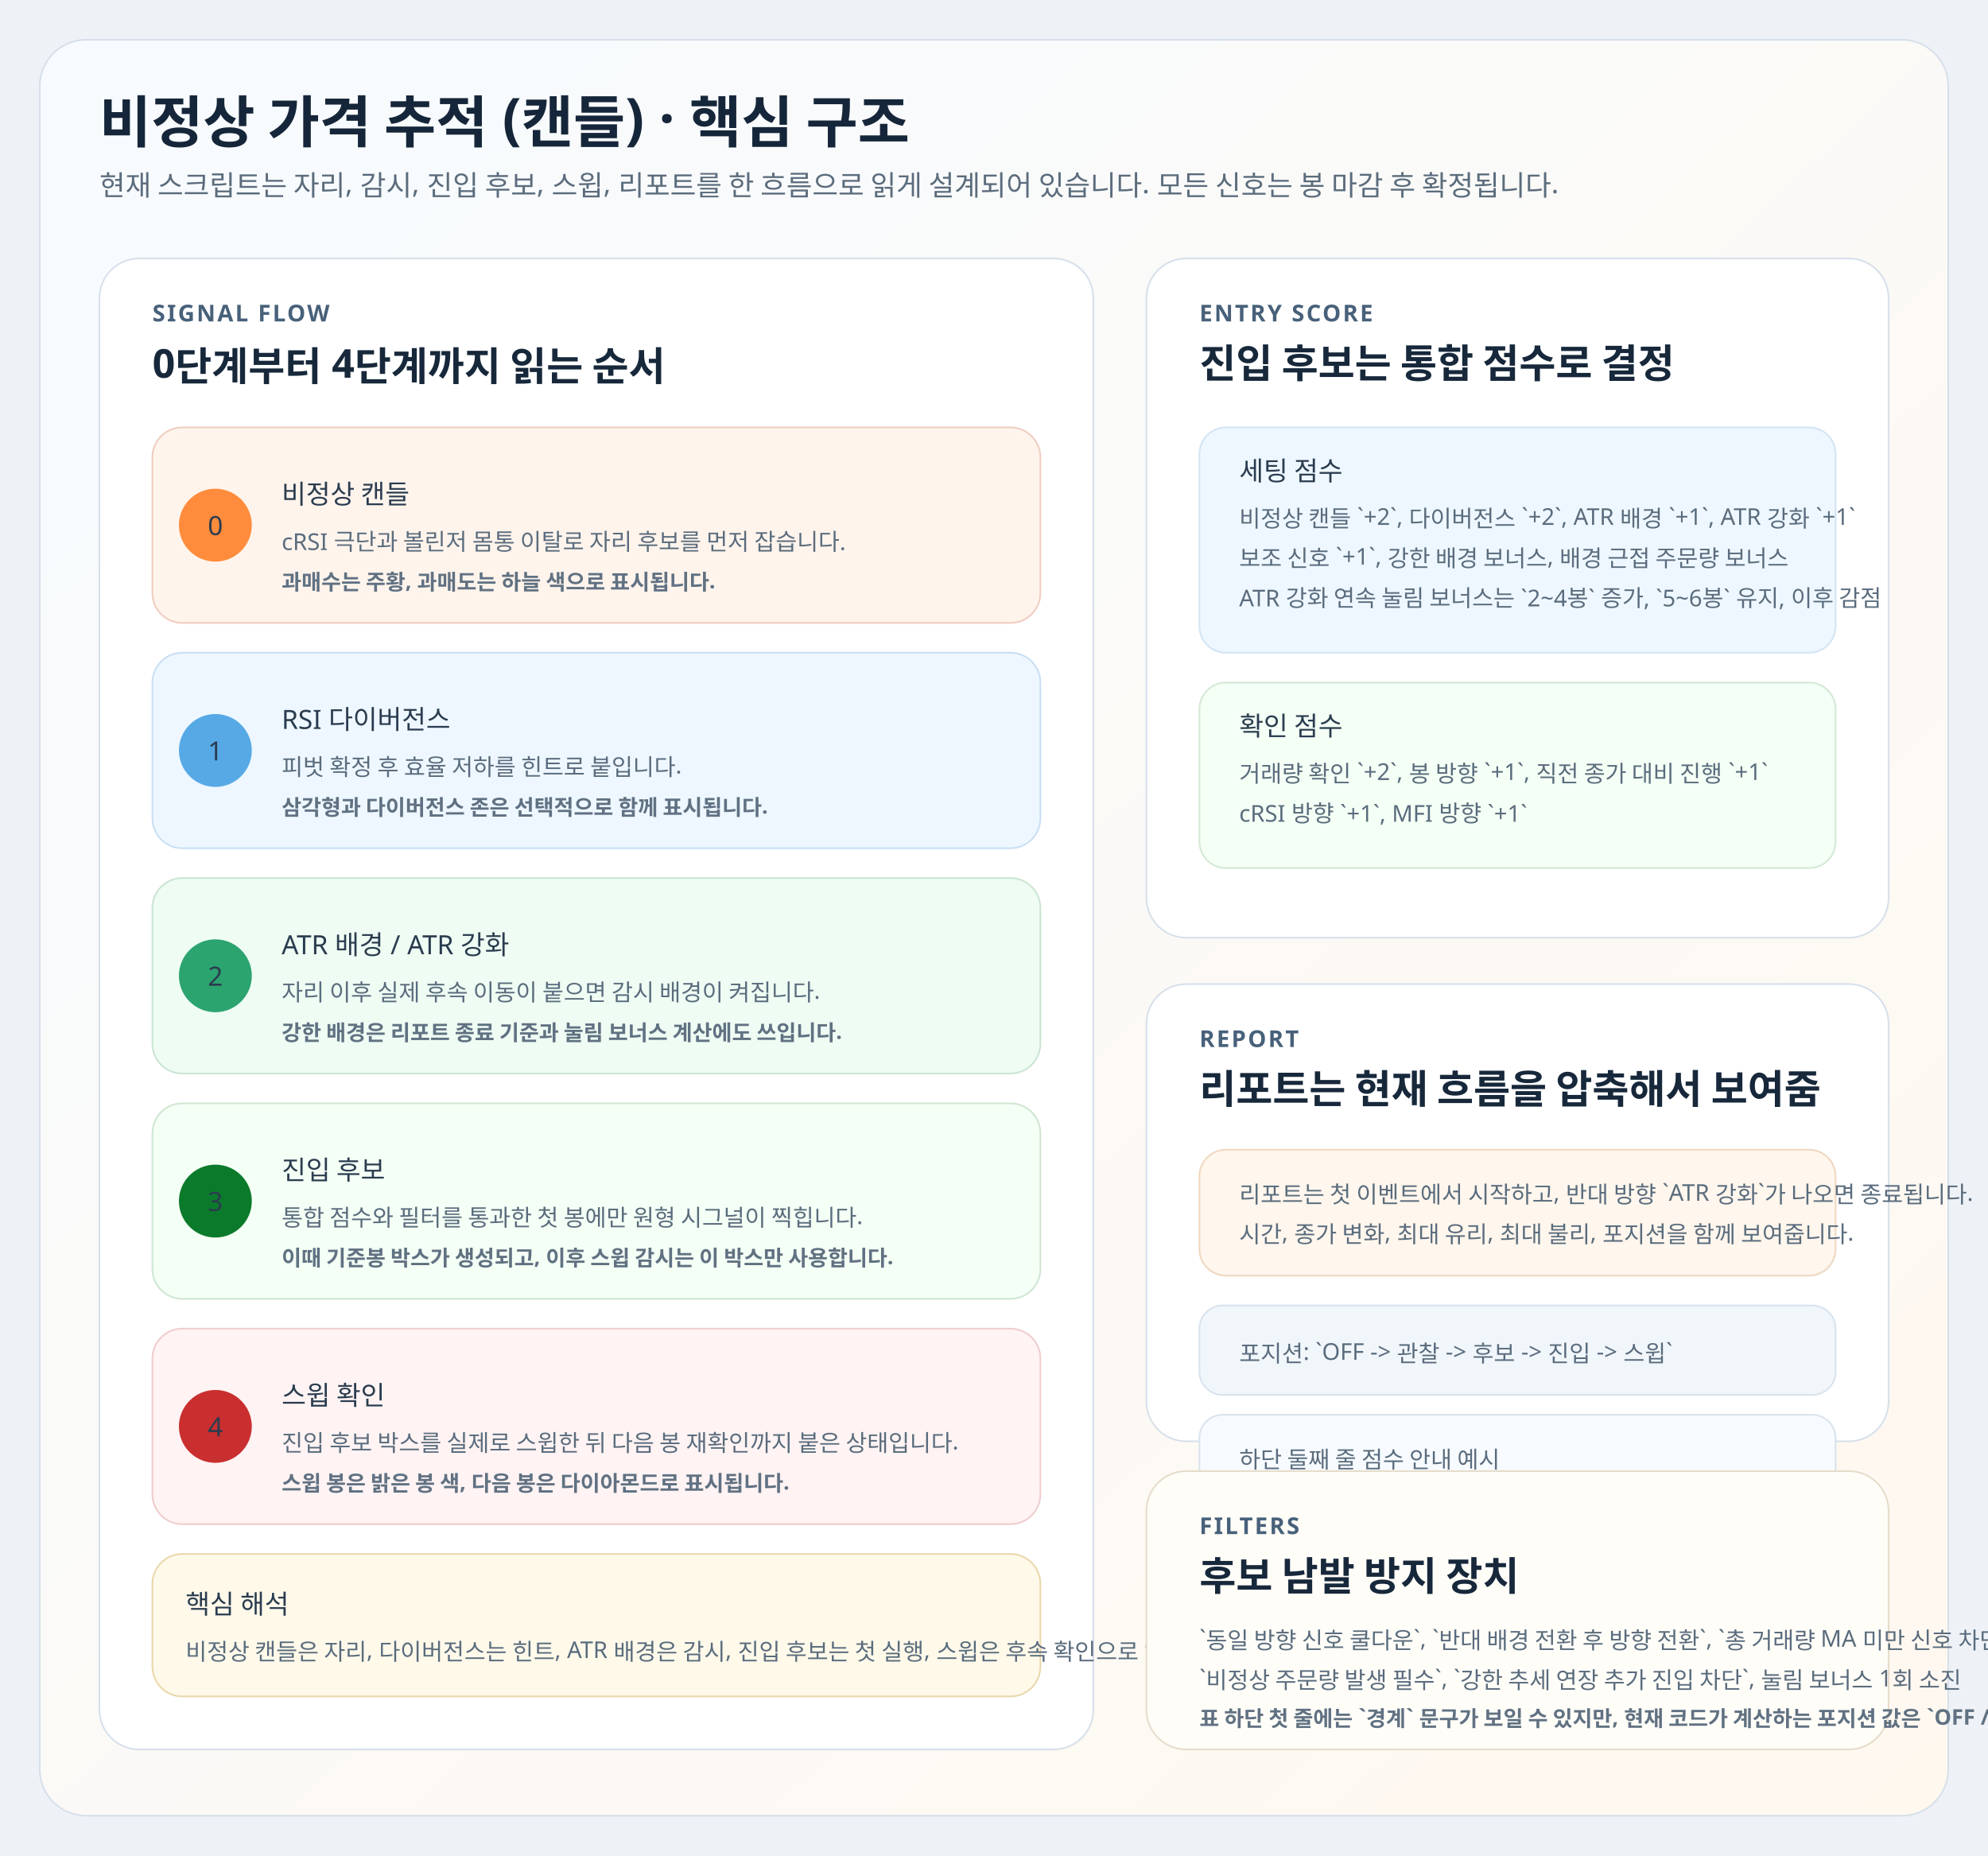
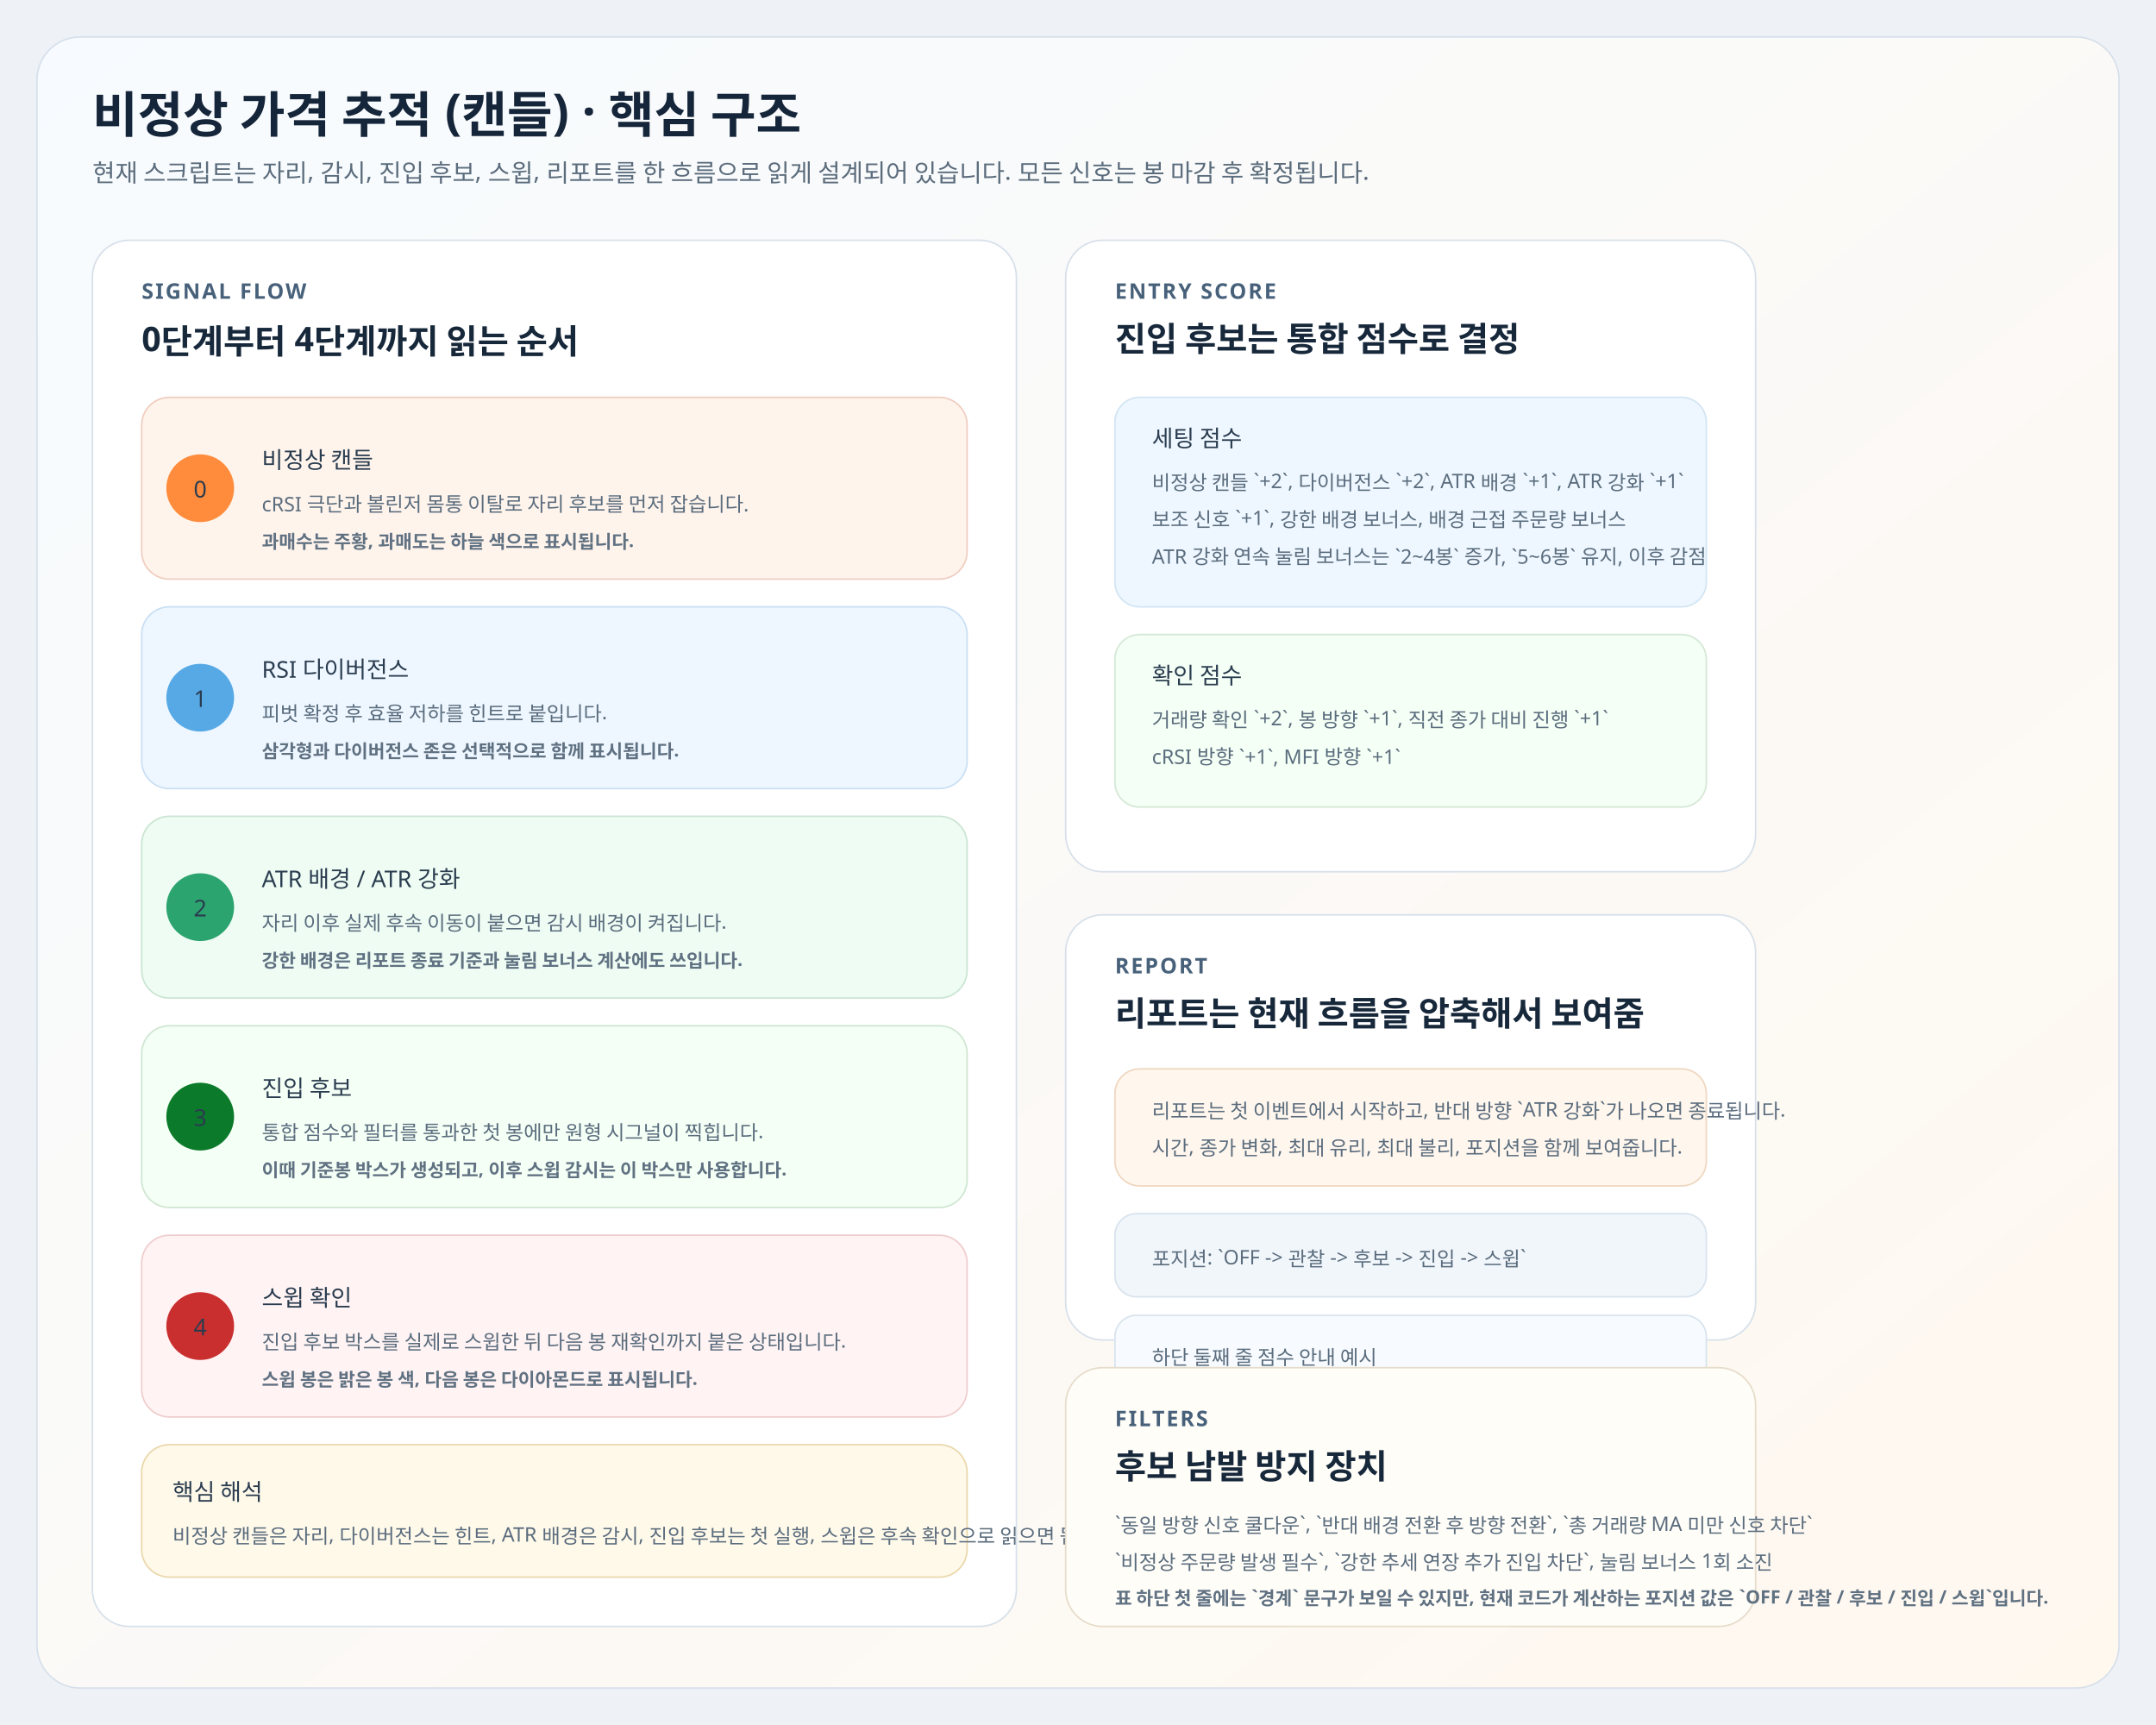
- <svg xmlns="http://www.w3.org/2000/svg" width="1200" height="1120" viewBox="0 0 1200 1120" role="img" aria-labelledby="title desc">
+ <svg xmlns="http://www.w3.org/2000/svg" width="1400" height="1120" viewBox="0 0 1400 1120" role="img" aria-labelledby="title desc">
  <defs>
    <linearGradient id="bg" x1="0%" y1="0%" x2="100%" y2="100%">
      <stop offset="0%" stop-color="#f7fbff" />
      <stop offset="100%" stop-color="#fff8ef" />
    </linearGradient>
    <style>
-       .title { font: 700 34px 'Pretendard','Apple SD Gothic Neo','Malgun Gothic',sans-serif; fill: #16263a; }
-       .subtitle { font: 500 17px 'Pretendard','Apple SD Gothic Neo','Malgun Gothic',sans-serif; fill: #5b6c7c; }
+       .title { font: 700 32px 'Pretendard','Apple SD Gothic Neo','Malgun Gothic',sans-serif; fill: #16263a; }
+       .subtitle { font: 500 16px 'Pretendard','Apple SD Gothic Neo','Malgun Gothic',sans-serif; fill: #5b6c7c; }
      .section { font: 700 14px 'Pretendard','Apple SD Gothic Neo','Malgun Gothic',sans-serif; fill: #48617a; letter-spacing: 0.08em; }
-       .cardTitle { font: 700 24px 'Pretendard','Apple SD Gothic Neo','Malgun Gothic',sans-serif; fill: #17283b; }
-       .body { font: 500 16px 'Pretendard','Apple SD Gothic Neo','Malgun Gothic',sans-serif; fill: #2a3c4f; }
-       .small { font: 500 14px 'Pretendard','Apple SD Gothic Neo','Malgun Gothic',sans-serif; fill: #5a6c7d; }
-       .tiny { font: 600 13px 'Pretendard','Apple SD Gothic Neo','Malgun Gothic',sans-serif; fill: #607182; }
+       .cardTitle { font: 700 22px 'Pretendard','Apple SD Gothic Neo','Malgun Gothic',sans-serif; fill: #17283b; }
+       .body { font: 500 15px 'Pretendard','Apple SD Gothic Neo','Malgun Gothic',sans-serif; fill: #2a3c4f; }
+       .small { font: 500 13px 'Pretendard','Apple SD Gothic Neo','Malgun Gothic',sans-serif; fill: #5a6c7d; }
+       .tiny { font: 600 12px 'Pretendard','Apple SD Gothic Neo','Malgun Gothic',sans-serif; fill: #607182; }
      .center { text-anchor: middle; }
    </style>
  </defs>
-   <rect width="1200" height="1120" fill="#eef2f7" />
-   <rect x="24" y="24" width="1152" height="1072" rx="28" fill="url(#bg)" stroke="#d7e0ea" />
+   <rect width="1400" height="1120" fill="#eef2f7" />
+   <rect x="24" y="24" width="1352" height="1072" rx="28" fill="url(#bg)" stroke="#d7e0ea" />
  <text x="60" y="86" class="title">비정상 가격 추적 (캔들) · 핵심 구조</text>
  <text x="60" y="118" class="subtitle">현재 스크립트는 자리, 감시, 진입 후보, 스윕, 리포트를 한 흐름으로 읽게 설계되어 있습니다. 모든 신호는 봉 마감 후 확정됩니다.</text>
  <rect x="60" y="156" width="600" height="900" rx="24" fill="#ffffff" stroke="#d7e0ea" />
  <text x="92" y="194" class="section">SIGNAL FLOW</text>
  <text x="92" y="228" class="cardTitle">0단계부터 4단계까지 읽는 순서</text>
  <rect x="92" y="258" width="536" height="118" rx="18" fill="#fff4ec" stroke="#efcdc0" />
  <circle cx="130" cy="317" r="22" fill="#ff8c3c" />
  <text x="130" y="323" class="body center" fill="#ffffff">0</text>
  <text x="170" y="304" class="body">비정상 캔들</text>
  <text x="170" y="332" class="small">cRSI 극단과 볼린저 몸통 이탈로 자리 후보를 먼저 잡습니다.</text>
  <text x="170" y="356" class="tiny">과매수는 주황, 과매도는 하늘 색으로 표시됩니다.</text>
  <rect x="92" y="394" width="536" height="118" rx="18" fill="#eef7ff" stroke="#c9dff3" />
  <circle cx="130" cy="453" r="22" fill="#57a9e6" />
  <text x="130" y="459" class="body center" fill="#ffffff">1</text>
  <text x="170" y="440" class="body">RSI 다이버전스</text>
  <text x="170" y="468" class="small">피벗 확정 후 효율 저하를 힌트로 붙입니다.</text>
  <text x="170" y="492" class="tiny">삼각형과 다이버전스 존은 선택적으로 함께 표시됩니다.</text>
  <rect x="92" y="530" width="536" height="118" rx="18" fill="#eefcf3" stroke="#cbe5d2" />
  <circle cx="130" cy="589" r="22" fill="#2ca46f" />
  <text x="130" y="595" class="body center" fill="#ffffff">2</text>
  <text x="170" y="576" class="body">ATR 배경 / ATR 강화</text>
  <text x="170" y="604" class="small">자리 이후 실제 후속 이동이 붙으면 감시 배경이 켜집니다.</text>
  <text x="170" y="628" class="tiny">강한 배경은 리포트 종료 기준과 눌림 보너스 계산에도 쓰입니다.</text>
  <rect x="92" y="666" width="536" height="118" rx="18" fill="#f4fff5" stroke="#cfe6d2" />
  <circle cx="130" cy="725" r="22" fill="#0c7a2b" />
  <text x="130" y="731" class="body center" fill="#ffffff">3</text>
  <text x="170" y="712" class="body">진입 후보</text>
  <text x="170" y="740" class="small">통합 점수와 필터를 통과한 첫 봉에만 원형 시그널이 찍힙니다.</text>
  <text x="170" y="764" class="tiny">이때 기준봉 박스가 생성되고, 이후 스윕 감시는 이 박스만 사용합니다.</text>
  <rect x="92" y="802" width="536" height="118" rx="18" fill="#fff3f3" stroke="#efcdcd" />
  <circle cx="130" cy="861" r="22" fill="#c92f2f" />
  <text x="130" y="867" class="body center" fill="#ffffff">4</text>
  <text x="170" y="848" class="body">스윕 확인</text>
  <text x="170" y="876" class="small">진입 후보 박스를 실제로 스윕한 뒤 다음 봉 재확인까지 붙은 상태입니다.</text>
  <text x="170" y="900" class="tiny">스윕 봉은 밝은 봉 색, 다음 봉은 다이아몬드로 표시됩니다.</text>
  <rect x="92" y="938" width="536" height="86" rx="18" fill="#fff9ea" stroke="#ead8ab" />
  <text x="112" y="974" class="body">핵심 해석</text>
  <text x="112" y="1002" class="small">비정상 캔들은 자리, 다이버전스는 힌트, ATR 배경은 감시, 진입 후보는 첫 실행, 스윕은 후속 확인으로 읽으면 됩니다.</text>
  <rect x="692" y="156" width="448" height="410" rx="24" fill="#ffffff" stroke="#d7e0ea" />
  <text x="724" y="194" class="section">ENTRY SCORE</text>
  <text x="724" y="228" class="cardTitle">진입 후보는 통합 점수로 결정</text>
  <rect x="724" y="258" width="384" height="136" rx="16" fill="#eef7ff" stroke="#d2e4f3" />
  <text x="748" y="290" class="body">세팅 점수</text>
  <text x="748" y="318" class="small">비정상 캔들 `+2`, 다이버전스 `+2`, ATR 배경 `+1`, ATR 강화 `+1`</text>
  <text x="748" y="342" class="small">보조 신호 `+1`, 강한 배경 보너스, 배경 근접 주문량 보너스</text>
  <text x="748" y="366" class="small">ATR 강화 연속 눌림 보너스는 `2~4봉` 증가, `5~6봉` 유지, 이후 감점</text>
  <rect x="724" y="412" width="384" height="112" rx="16" fill="#f4fff5" stroke="#d4e8d6" />
  <text x="748" y="444" class="body">확인 점수</text>
  <text x="748" y="472" class="small">거래량 확인 `+2`, 봉 방향 `+1`, 직전 종가 대비 진행 `+1`</text>
  <text x="748" y="496" class="small">cRSI 방향 `+1`, MFI 방향 `+1`</text>
  <rect x="692" y="594" width="448" height="276" rx="24" fill="#ffffff" stroke="#d7e0ea" />
  <text x="724" y="632" class="section">REPORT</text>
  <text x="724" y="666" class="cardTitle">리포트는 현재 흐름을 압축해서 보여줌</text>
  <rect x="724" y="694" width="384" height="76" rx="16" fill="#fff6ed" stroke="#efd7c0" />
  <text x="748" y="726" class="small">리포트는 첫 이벤트에서 시작하고, 반대 방향 `ATR 강화`가 나오면 종료됩니다.</text>
  <text x="748" y="750" class="small">시간, 종가 변화, 최대 유리, 최대 불리, 포지션을 함께 보여줍니다.</text>
  <rect x="724" y="788" width="384" height="54" rx="14" fill="#f1f6fb" stroke="#d8e3ed" />
  <text x="748" y="822" class="small">포지션: `OFF -&gt; 관찰 -&gt; 후보 -&gt; 진입 -&gt; 스윕`</text>
  <rect x="724" y="854" width="384" height="78" rx="14" fill="#f7fbff" stroke="#d8e3ed" />
  <text x="748" y="886" class="small">하단 둘째 줄 점수 안내 예시</text>
  <text x="748" y="914" class="body">`8점 미만 관찰 / 8~9점 후보 / 10점 이상 진입`</text>
  <rect x="692" y="888" width="448" height="168" rx="24" fill="#fffdf8" stroke="#e6dccb" />
  <text x="724" y="926" class="section">FILTERS</text>
  <text x="724" y="960" class="cardTitle">후보 남발 방지 장치</text>
  <text x="724" y="994" class="small">`동일 방향 신호 쿨다운`, `반대 배경 전환 후 방향 전환`, `총 거래량 MA 미만 신호 차단`</text>
  <text x="724" y="1018" class="small">`비정상 주문량 발생 필수`, `강한 추세 연장 추가 진입 차단`, 눌림 보너스 1회 소진</text>
  <text x="724" y="1042" class="tiny">표 하단 첫 줄에는 `경계` 문구가 보일 수 있지만, 현재 코드가 계산하는 포지션 값은 `OFF / 관찰 / 후보 / 진입 / 스윕`입니다.</text>
</svg>
